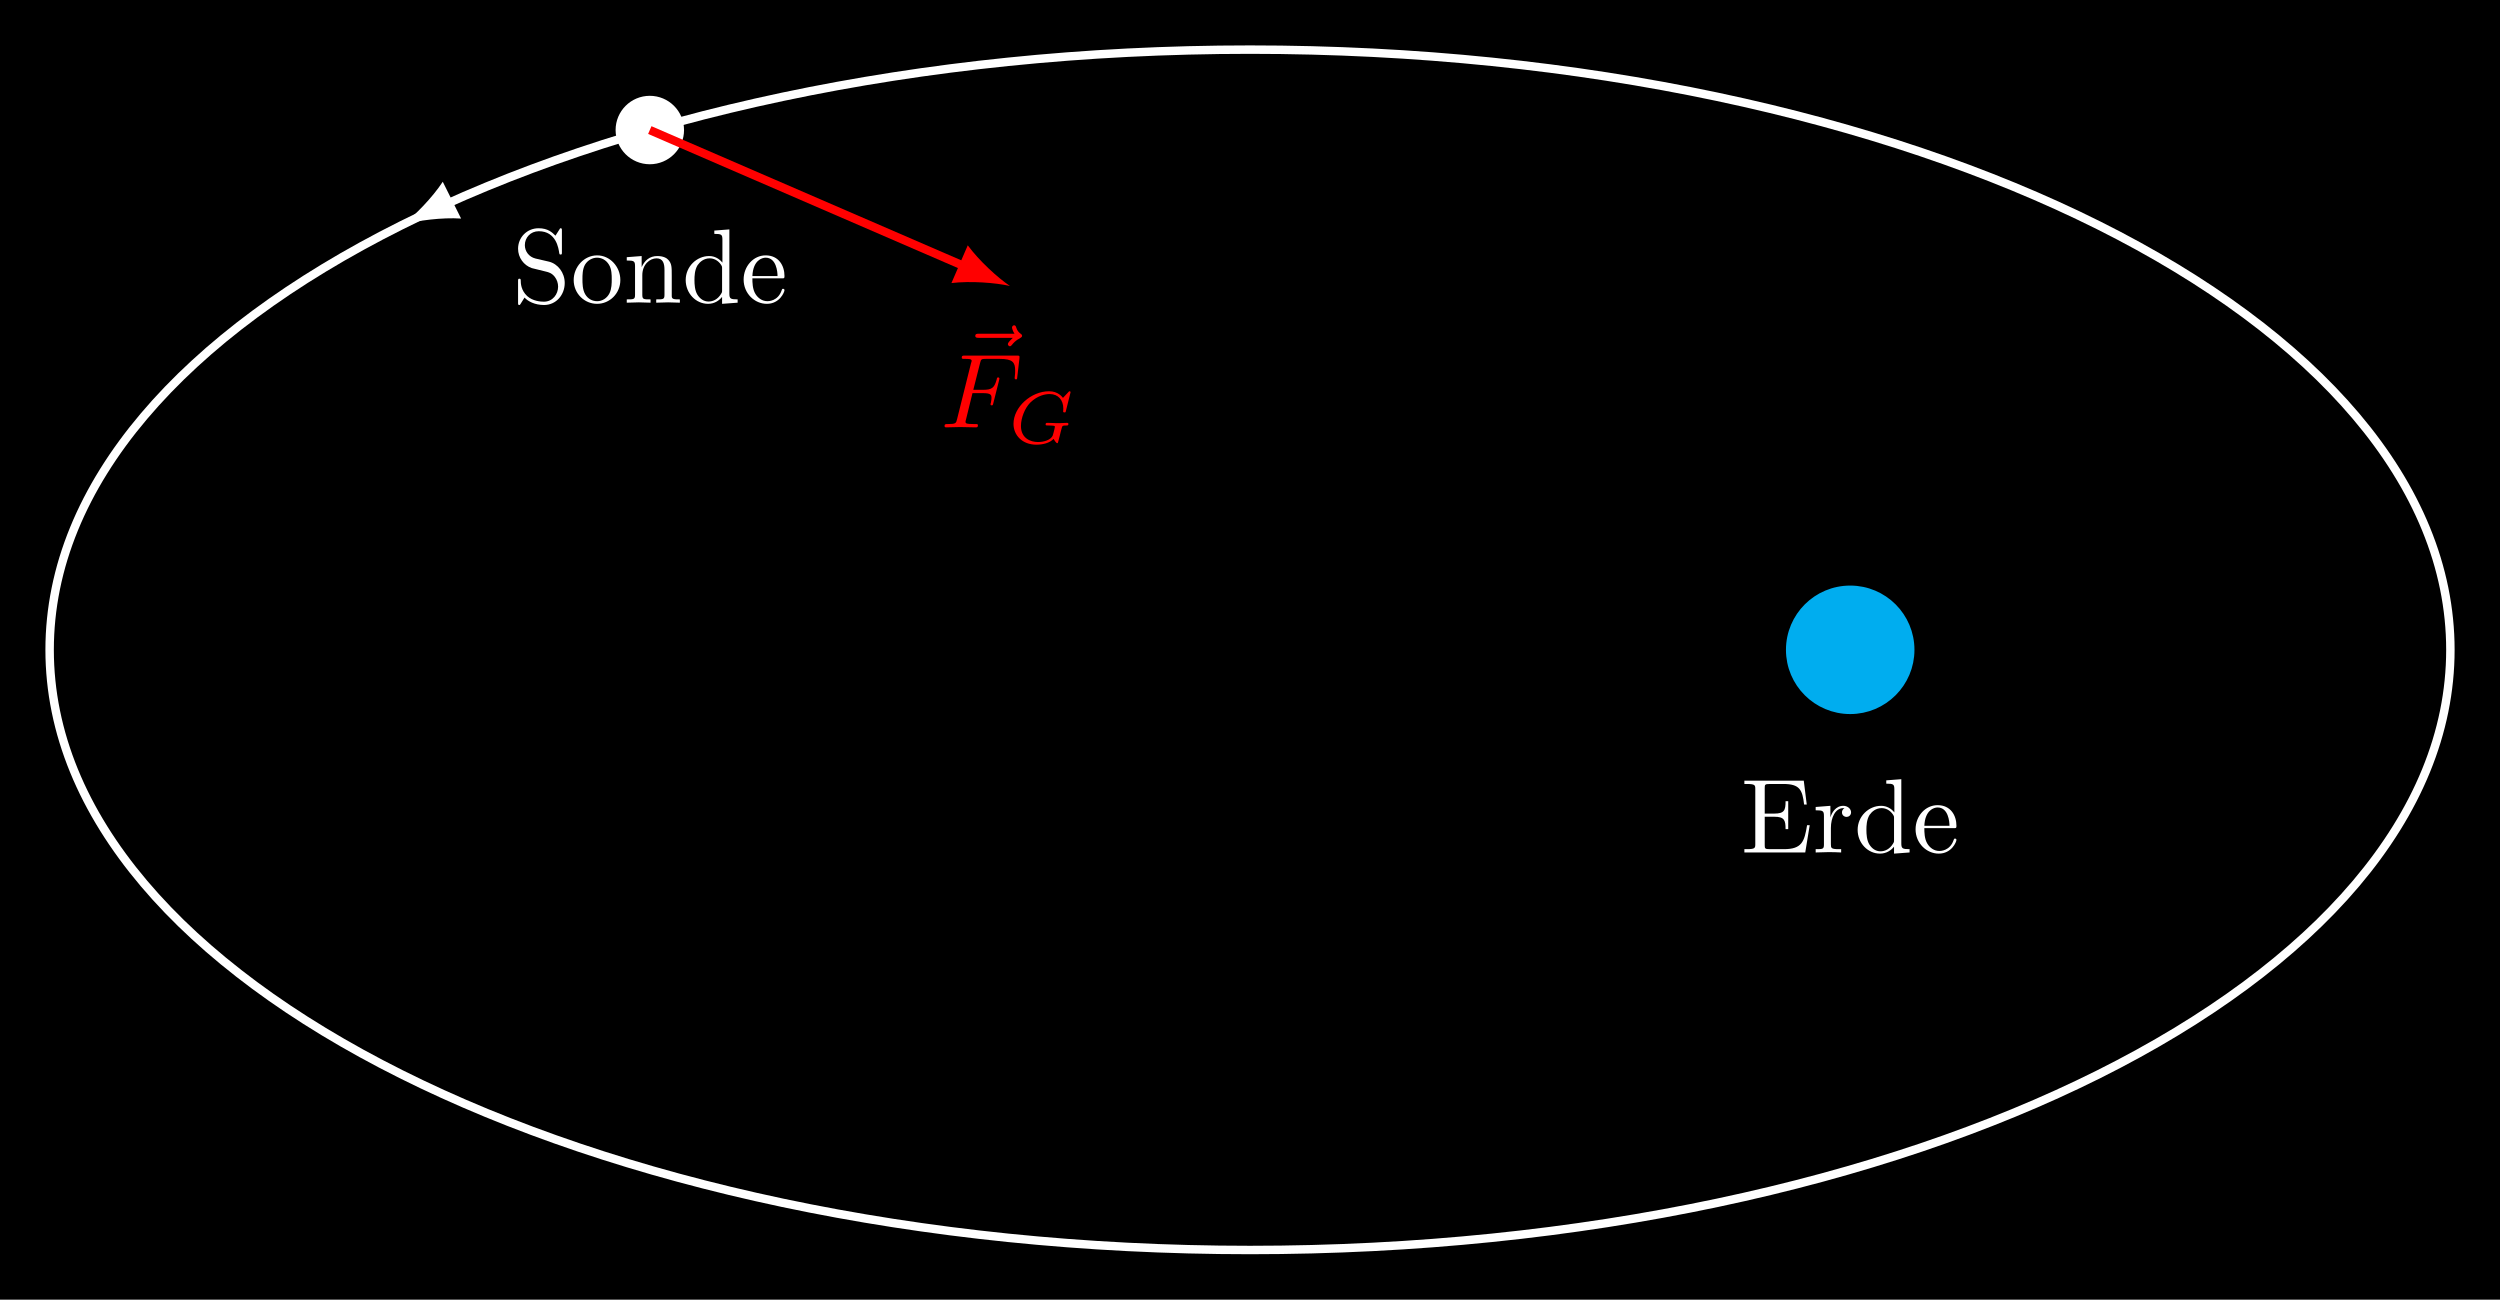
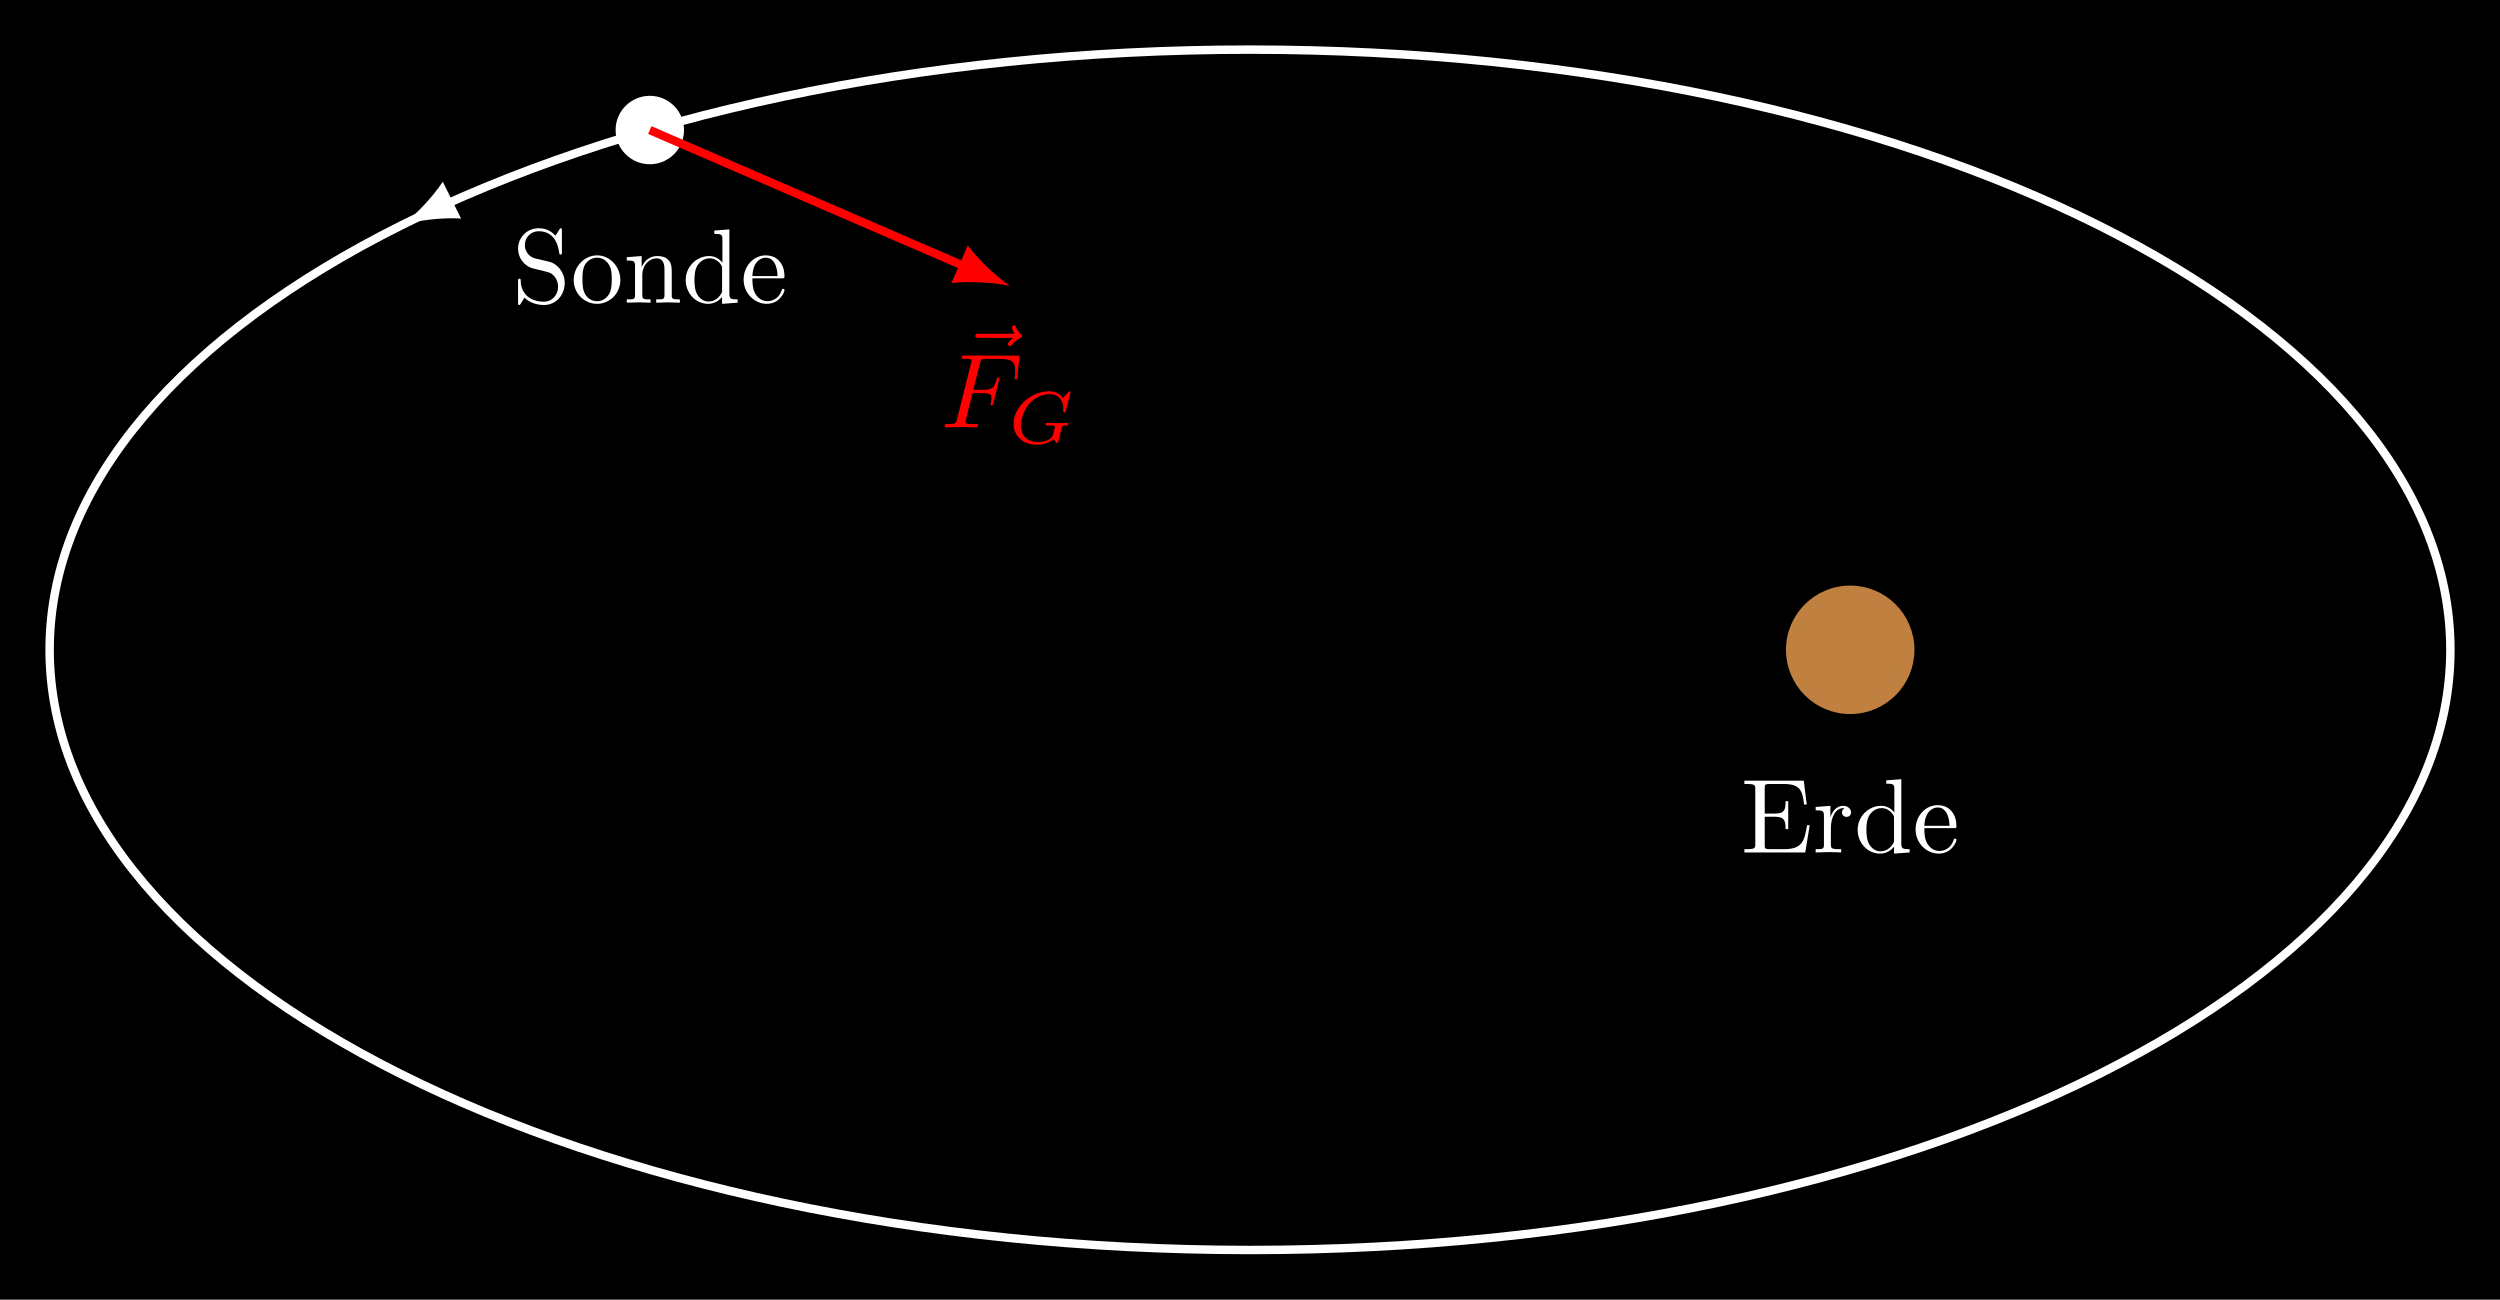
<svg xmlns="http://www.w3.org/2000/svg" xmlns:xlink="http://www.w3.org/1999/xlink" width="236.147pt" height="122.762pt" viewBox="0 0 236.147 122.762" version="1.1">
  <defs>
    <g>
      <symbol overflow="visible" id="glyph0-0">
        <path style="stroke:none;" d="" />
      </symbol>
      <symbol overflow="visible" id="glyph0-1">
        <path style="stroke:none;" d="M 1.359 -0.781 C 1.359 -0.422 1.328 -0.312 0.562 -0.312 L 0.328 -0.312 L 0.328 0 L 6.078 0 L 6.5 -2.578 L 6.25 -2.578 C 6 -1.031 5.766 -0.312 4.062 -0.312 L 2.734 -0.312 C 2.266 -0.312 2.25 -0.375 2.25 -0.703 L 2.25 -3.375 L 3.141 -3.375 C 4.109 -3.375 4.219 -3.047 4.219 -2.203 L 4.469 -2.203 L 4.469 -4.844 L 4.219 -4.844 C 4.219 -3.984 4.109 -3.672 3.141 -3.672 L 2.25 -3.672 L 2.25 -6.078 C 2.25 -6.406 2.266 -6.469 2.734 -6.469 L 4.016 -6.469 C 5.547 -6.469 5.812 -5.922 5.969 -4.531 L 6.219 -4.531 L 5.938 -6.781 L 0.328 -6.781 L 0.328 -6.469 L 0.562 -6.469 C 1.328 -6.469 1.359 -6.359 1.359 -6 Z M 1.359 -0.781 " />
      </symbol>
      <symbol overflow="visible" id="glyph0-2">
        <path style="stroke:none;" d="M 1.672 -3.312 L 1.672 -4.406 L 0.281 -4.297 L 0.281 -3.984 C 0.984 -3.984 1.062 -3.922 1.062 -3.422 L 1.062 -0.75 C 1.062 -0.312 0.953 -0.312 0.281 -0.312 L 0.281 0 C 0.672 -0.016 1.141 -0.031 1.422 -0.031 C 1.812 -0.031 2.281 -0.031 2.688 0 L 2.688 -0.312 L 2.469 -0.312 C 1.734 -0.312 1.719 -0.422 1.719 -0.781 L 1.719 -2.312 C 1.719 -3.297 2.141 -4.188 2.891 -4.188 C 2.953 -4.188 2.984 -4.188 3 -4.172 C 2.969 -4.172 2.766 -4.047 2.766 -3.781 C 2.766 -3.516 2.984 -3.359 3.203 -3.359 C 3.375 -3.359 3.625 -3.484 3.625 -3.797 C 3.625 -4.109 3.312 -4.406 2.891 -4.406 C 2.156 -4.406 1.797 -3.734 1.672 -3.312 Z M 1.672 -3.312 " />
      </symbol>
      <symbol overflow="visible" id="glyph0-3">
        <path style="stroke:none;" d="M 3.781 -0.547 L 3.781 0.109 L 5.25 0 L 5.25 -0.312 C 4.562 -0.312 4.469 -0.375 4.469 -0.875 L 4.469 -6.922 L 3.047 -6.812 L 3.047 -6.5 C 3.734 -6.5 3.812 -6.438 3.812 -5.938 L 3.812 -3.781 C 3.531 -4.141 3.094 -4.406 2.562 -4.406 C 1.391 -4.406 0.344 -3.422 0.344 -2.141 C 0.344 -0.875 1.312 0.109 2.453 0.109 C 3.094 0.109 3.531 -0.234 3.781 -0.547 Z M 3.781 -3.219 L 3.781 -1.172 C 3.781 -1 3.781 -0.984 3.672 -0.812 C 3.375 -0.328 2.938 -0.109 2.5 -0.109 C 2.047 -0.109 1.688 -0.375 1.453 -0.75 C 1.203 -1.156 1.172 -1.719 1.172 -2.141 C 1.172 -2.5 1.188 -3.094 1.469 -3.547 C 1.688 -3.859 2.062 -4.188 2.609 -4.188 C 2.953 -4.188 3.375 -4.031 3.672 -3.594 C 3.781 -3.422 3.781 -3.406 3.781 -3.219 Z M 3.781 -3.219 " />
      </symbol>
      <symbol overflow="visible" id="glyph0-4">
        <path style="stroke:none;" d="M 1.109 -2.516 C 1.172 -4 2.016 -4.25 2.359 -4.25 C 3.375 -4.25 3.484 -2.906 3.484 -2.516 Z M 1.109 -2.297 L 3.891 -2.297 C 4.109 -2.297 4.141 -2.297 4.141 -2.516 C 4.141 -3.5 3.594 -4.469 2.359 -4.469 C 1.203 -4.469 0.281 -3.438 0.281 -2.188 C 0.281 -0.859 1.328 0.109 2.469 0.109 C 3.688 0.109 4.141 -1 4.141 -1.188 C 4.141 -1.281 4.062 -1.312 4 -1.312 C 3.922 -1.312 3.891 -1.25 3.875 -1.172 C 3.531 -0.141 2.625 -0.141 2.531 -0.141 C 2.031 -0.141 1.641 -0.438 1.406 -0.812 C 1.109 -1.281 1.109 -1.938 1.109 -2.297 Z M 1.109 -2.297 " />
      </symbol>
      <symbol overflow="visible" id="glyph0-5">
        <path style="stroke:none;" d="M 3.484 -3.875 L 2.203 -4.172 C 1.578 -4.328 1.203 -4.859 1.203 -5.438 C 1.203 -6.141 1.734 -6.75 2.516 -6.75 C 4.172 -6.75 4.391 -5.109 4.453 -4.672 C 4.469 -4.609 4.469 -4.547 4.578 -4.547 C 4.703 -4.547 4.703 -4.594 4.703 -4.781 L 4.703 -6.781 C 4.703 -6.953 4.703 -7.031 4.594 -7.031 C 4.531 -7.031 4.516 -7.016 4.453 -6.891 L 4.094 -6.328 C 3.797 -6.625 3.391 -7.031 2.5 -7.031 C 1.391 -7.031 0.562 -6.156 0.562 -5.094 C 0.562 -4.266 1.094 -3.531 1.859 -3.266 C 1.969 -3.234 2.484 -3.109 3.188 -2.938 C 3.453 -2.875 3.75 -2.797 4.031 -2.438 C 4.234 -2.172 4.344 -1.844 4.344 -1.516 C 4.344 -0.812 3.844 -0.094 3 -0.094 C 2.719 -0.094 1.953 -0.141 1.422 -0.625 C 0.844 -1.172 0.812 -1.797 0.812 -2.156 C 0.797 -2.266 0.719 -2.266 0.688 -2.266 C 0.562 -2.266 0.562 -2.188 0.562 -2.016 L 0.562 -0.016 C 0.562 0.156 0.562 0.219 0.672 0.219 C 0.734 0.219 0.75 0.203 0.812 0.094 C 0.812 0.078 0.844 0.047 1.172 -0.484 C 1.484 -0.141 2.125 0.219 3.016 0.219 C 4.172 0.219 4.969 -0.75 4.969 -1.859 C 4.969 -2.844 4.312 -3.672 3.484 -3.875 Z M 3.484 -3.875 " />
      </symbol>
      <symbol overflow="visible" id="glyph0-6">
        <path style="stroke:none;" d="M 4.688 -2.141 C 4.688 -3.406 3.703 -4.469 2.5 -4.469 C 1.25 -4.469 0.281 -3.375 0.281 -2.141 C 0.281 -0.844 1.312 0.109 2.484 0.109 C 3.688 0.109 4.688 -0.875 4.688 -2.141 Z M 2.5 -0.141 C 2.062 -0.141 1.625 -0.344 1.359 -0.812 C 1.109 -1.25 1.109 -1.859 1.109 -2.219 C 1.109 -2.609 1.109 -3.141 1.344 -3.578 C 1.609 -4.031 2.078 -4.25 2.484 -4.25 C 2.922 -4.25 3.344 -4.031 3.609 -3.594 C 3.875 -3.172 3.875 -2.594 3.875 -2.219 C 3.875 -1.859 3.875 -1.312 3.656 -0.875 C 3.422 -0.422 2.984 -0.141 2.5 -0.141 Z M 2.5 -0.141 " />
      </symbol>
      <symbol overflow="visible" id="glyph0-7">
        <path style="stroke:none;" d="M 1.094 -3.422 L 1.094 -0.75 C 1.094 -0.312 0.984 -0.312 0.312 -0.312 L 0.312 0 C 0.672 -0.016 1.172 -0.031 1.453 -0.031 C 1.703 -0.031 2.219 -0.016 2.562 0 L 2.562 -0.312 C 1.891 -0.312 1.781 -0.312 1.781 -0.75 L 1.781 -2.594 C 1.781 -3.625 2.5 -4.188 3.125 -4.188 C 3.766 -4.188 3.875 -3.656 3.875 -3.078 L 3.875 -0.75 C 3.875 -0.312 3.766 -0.312 3.094 -0.312 L 3.094 0 C 3.438 -0.016 3.953 -0.031 4.219 -0.031 C 4.469 -0.031 5 -0.016 5.328 0 L 5.328 -0.312 C 4.812 -0.312 4.562 -0.312 4.562 -0.609 L 4.562 -2.516 C 4.562 -3.375 4.562 -3.672 4.25 -4.031 C 4.109 -4.203 3.781 -4.406 3.203 -4.406 C 2.469 -4.406 2 -3.984 1.719 -3.359 L 1.719 -4.406 L 0.312 -4.297 L 0.312 -3.984 C 1.016 -3.984 1.094 -3.922 1.094 -3.422 Z M 1.094 -3.422 " />
      </symbol>
      <symbol overflow="visible" id="glyph1-0">
        <path style="stroke:none;" d="" />
      </symbol>
      <symbol overflow="visible" id="glyph1-1">
        <path style="stroke:none;" d="M 5.359 -5.938 C 5.219 -5.797 4.891 -5.516 4.891 -5.344 C 4.891 -5.25 4.984 -5.141 5.078 -5.141 C 5.172 -5.141 5.219 -5.219 5.281 -5.281 C 5.391 -5.422 5.625 -5.703 6.062 -5.922 C 6.125 -5.969 6.234 -6.016 6.234 -6.125 C 6.234 -6.234 6.156 -6.281 6.094 -6.328 C 5.875 -6.484 5.766 -6.656 5.688 -6.891 C 5.656 -6.984 5.625 -7.125 5.484 -7.125 C 5.344 -7.125 5.281 -6.984 5.281 -6.906 C 5.281 -6.859 5.359 -6.547 5.516 -6.328 L 2.156 -6.328 C 2 -6.328 1.812 -6.328 1.812 -6.125 C 1.812 -5.938 2 -5.938 2.156 -5.938 Z M 5.359 -5.938 " />
      </symbol>
      <symbol overflow="visible" id="glyph1-2">
        <path style="stroke:none;" d="M 3.016 -3.234 L 3.984 -3.234 C 4.734 -3.234 4.812 -3.078 4.812 -2.797 C 4.812 -2.719 4.812 -2.609 4.75 -2.297 C 4.719 -2.25 4.719 -2.219 4.719 -2.188 C 4.719 -2.109 4.781 -2.078 4.828 -2.078 C 4.938 -2.078 4.938 -2.109 4.984 -2.281 L 5.531 -4.453 C 5.562 -4.562 5.562 -4.578 5.562 -4.609 C 5.562 -4.625 5.547 -4.719 5.438 -4.719 C 5.344 -4.719 5.328 -4.672 5.297 -4.5 C 5.078 -3.734 4.859 -3.547 4 -3.547 L 3.094 -3.547 L 3.734 -6.078 C 3.828 -6.438 3.844 -6.469 4.281 -6.469 L 5.594 -6.469 C 6.812 -6.469 7.047 -6.141 7.047 -5.375 C 7.047 -5.141 7.047 -5.109 7.016 -4.828 C 7 -4.703 7 -4.688 7 -4.656 C 7 -4.609 7.031 -4.531 7.125 -4.531 C 7.234 -4.531 7.234 -4.594 7.25 -4.781 L 7.453 -6.516 C 7.484 -6.781 7.438 -6.781 7.188 -6.781 L 2.297 -6.781 C 2.109 -6.781 2 -6.781 2 -6.578 C 2 -6.469 2.094 -6.469 2.281 -6.469 C 2.656 -6.469 2.938 -6.469 2.938 -6.297 C 2.938 -6.25 2.938 -6.234 2.875 -6.047 L 1.562 -0.781 C 1.469 -0.391 1.453 -0.312 0.656 -0.312 C 0.484 -0.312 0.375 -0.312 0.375 -0.125 C 0.375 0 0.5 0 0.531 0 C 0.812 0 1.562 -0.031 1.844 -0.031 C 2.172 -0.031 3 0 3.328 0 C 3.422 0 3.531 0 3.531 -0.188 C 3.531 -0.266 3.484 -0.297 3.484 -0.297 C 3.453 -0.312 3.422 -0.312 3.203 -0.312 C 2.984 -0.312 2.938 -0.312 2.688 -0.328 C 2.391 -0.359 2.359 -0.406 2.359 -0.531 C 2.359 -0.547 2.359 -0.609 2.406 -0.75 Z M 3.016 -3.234 " />
      </symbol>
      <symbol overflow="visible" id="glyph2-0">
        <path style="stroke:none;" d="" />
      </symbol>
      <symbol overflow="visible" id="glyph2-1">
        <path style="stroke:none;" d="M 5.875 -4.812 C 5.875 -4.844 5.859 -4.906 5.781 -4.906 C 5.734 -4.906 5.719 -4.891 5.656 -4.812 L 5.156 -4.281 C 5.094 -4.359 4.703 -4.906 3.844 -4.906 C 2.141 -4.906 0.484 -3.406 0.484 -1.828 C 0.484 -0.75 1.312 0.141 2.641 0.141 C 3.266 0.141 3.906 -0.016 4.266 -0.406 C 4.344 -0.266 4.531 0 4.609 0 C 4.672 0 4.688 -0.031 4.719 -0.188 L 4.859 -0.719 C 4.891 -0.844 4.984 -1.266 5.016 -1.344 C 5.094 -1.656 5.094 -1.672 5.516 -1.672 C 5.562 -1.672 5.672 -1.672 5.672 -1.812 C 5.672 -1.891 5.609 -1.922 5.562 -1.922 C 5.328 -1.922 5.031 -1.891 4.797 -1.891 C 4.625 -1.891 4.391 -1.891 4.219 -1.906 C 4.047 -1.906 3.844 -1.922 3.672 -1.922 C 3.609 -1.922 3.516 -1.922 3.516 -1.766 C 3.516 -1.672 3.594 -1.672 3.766 -1.672 C 3.891 -1.672 4.031 -1.672 4.172 -1.656 C 4.391 -1.641 4.391 -1.609 4.391 -1.531 C 4.391 -1.5 4.391 -1.484 4.344 -1.297 C 4.297 -1.109 4.219 -0.797 4.188 -0.719 C 4 -0.297 3.344 -0.109 2.797 -0.109 C 2.109 -0.109 1.188 -0.453 1.188 -1.625 C 1.188 -2.375 1.547 -3.297 2.062 -3.828 C 2.781 -4.531 3.516 -4.641 3.906 -4.641 C 4.719 -4.641 5.188 -4.062 5.188 -3.281 C 5.188 -3.094 5.172 -3.031 5.172 -3 C 5.172 -2.906 5.266 -2.906 5.297 -2.906 C 5.406 -2.906 5.406 -2.922 5.438 -3.062 Z M 5.875 -4.812 " />
      </symbol>
    </g>
    <clipPath id="clip1">
      <path d="M 0 0 L 236.148 0 L 236.148 122.762 L 0 122.762 Z M 0 0 " />
    </clipPath>
  </defs>
  <g id="surface1">
    <g clip-path="url(#clip1)" clip-rule="nonzero">
      <path style=" stroke:none;fill-rule:nonzero;fill:rgb(0%,0%,0%);fill-opacity:1;" d="M 0 122.762 L 0 0 L 236.148 0 L 236.148 122.762 Z M 0 122.762 " />
      <path style="fill:none;stroke-width:0.797;stroke-linecap:butt;stroke-linejoin:miter;stroke:rgb(100%,100%,100%);stroke-opacity:1;stroke-miterlimit:10;" d="M 113.387 -0.002 C 113.387 31.311 62.621 56.694 0 56.694 C -62.625 56.694 -113.386 31.311 -113.386 -0.002 C -113.386 -31.31 -62.625 -56.693 0 -56.693 C 62.621 -56.693 113.387 -31.31 113.387 -0.002 Z M 113.387 -0.002 " transform="matrix(1,0,0,-1,118.074,61.381)" />
    </g>
    <path style=" stroke:none;fill-rule:nonzero;fill:rgb(100%,100%,100%);fill-opacity:1;" d="M 38.055 21.215 C 39.406 20.832 41.762 20.523 43.555 20.645 L 41.824 17.168 C 40.836 18.672 39.176 20.367 38.055 21.215 " />
-     <path style="fill-rule:nonzero;fill:rgb(0%,67.839%,93.729%);fill-opacity:1;stroke-width:0.797;stroke-linecap:butt;stroke-linejoin:miter;stroke:rgb(0%,67.839%,93.729%);stroke-opacity:1;stroke-miterlimit:10;" d="M 62.364 -0.002 C 62.364 3.131 59.824 5.67 56.696 5.67 C 53.563 5.67 51.024 3.131 51.024 -0.002 C 51.024 -3.131 53.563 -5.67 56.696 -5.67 C 59.824 -5.67 62.364 -3.131 62.364 -0.002 Z M 62.364 -0.002 " transform="matrix(1,0,0,-1,118.074,61.381)" />
+     <path style="fill-rule:nonzero;fill:rgb(75%,50%,25%);fill-opacity:1;stroke-width:0.797;stroke-linecap:butt;stroke-linejoin:miter;stroke:rgb(75%,50%,25%);stroke-opacity:1;stroke-miterlimit:10;" d="M 62.364 -0.002 C 62.364 3.131 59.824 5.67 56.696 5.67 C 53.563 5.67 51.024 3.131 51.024 -0.002 C 51.024 -3.131 53.563 -5.67 56.696 -5.67 C 59.824 -5.67 62.364 -3.131 62.364 -0.002 Z M 62.364 -0.002 " transform="matrix(1,0,0,-1,118.074,61.381)" />
    <g style="fill:rgb(100%,100%,100%);fill-opacity:1;">
      <use xlink:href="#glyph0-1" x="164.444" y="80.523" />
      <use xlink:href="#glyph0-2" x="171.225" y="80.523" />
      <use xlink:href="#glyph0-3" x="175.127" y="80.523" />
      <use xlink:href="#glyph0-4" x="180.662" y="80.523" />
    </g>
    <path style="fill-rule:nonzero;fill:rgb(100%,100%,100%);fill-opacity:1;stroke-width:0.797;stroke-linecap:butt;stroke-linejoin:miter;stroke:rgb(100%,100%,100%);stroke-opacity:1;stroke-miterlimit:10;" d="M -53.859 49.096 C -53.859 50.662 -55.129 51.932 -56.695 51.932 C -58.258 51.932 -59.527 50.662 -59.527 49.096 C -59.527 47.533 -58.258 46.264 -56.695 46.264 C -55.129 46.264 -53.859 47.533 -53.859 49.096 Z M -53.859 49.096 " transform="matrix(1,0,0,-1,118.074,61.381)" />
    <g style="fill:rgb(100%,100%,100%);fill-opacity:1;">
      <use xlink:href="#glyph0-5" x="48.374" y="28.591" />
      <use xlink:href="#glyph0-6" x="53.909" y="28.591" />
      <use xlink:href="#glyph0-7" x="58.891" y="28.591" />
      <use xlink:href="#glyph0-3" x="64.426" y="28.591" />
      <use xlink:href="#glyph0-4" x="69.961" y="28.591" />
    </g>
    <path style="fill:none;stroke-width:0.797;stroke-linecap:butt;stroke-linejoin:miter;stroke:rgb(100%,0%,0%);stroke-opacity:1;stroke-miterlimit:10;" d="M -56.695 49.096 L -26.957 36.221 " transform="matrix(1,0,0,-1,118.074,61.381)" />
    <path style=" stroke:none;fill-rule:nonzero;fill:rgb(100%,0%,0%);fill-opacity:1;" d="M 95.398 27.012 C 94.23 26.227 92.48 24.621 91.414 23.172 L 89.871 26.738 C 91.656 26.523 94.027 26.703 95.398 27.012 " />
    <g style="fill:rgb(100%,0%,0%);fill-opacity:1;">
      <use xlink:href="#glyph1-1" x="90.312" y="37.85" />
    </g>
    <g style="fill:rgb(100%,0%,0%);fill-opacity:1;">
      <use xlink:href="#glyph1-2" x="88.843" y="40.369" />
    </g>
    <g style="fill:rgb(100%,0%,0%);fill-opacity:1;">
      <use xlink:href="#glyph2-1" x="95.25" y="41.863" />
    </g>
  </g>
</svg>
